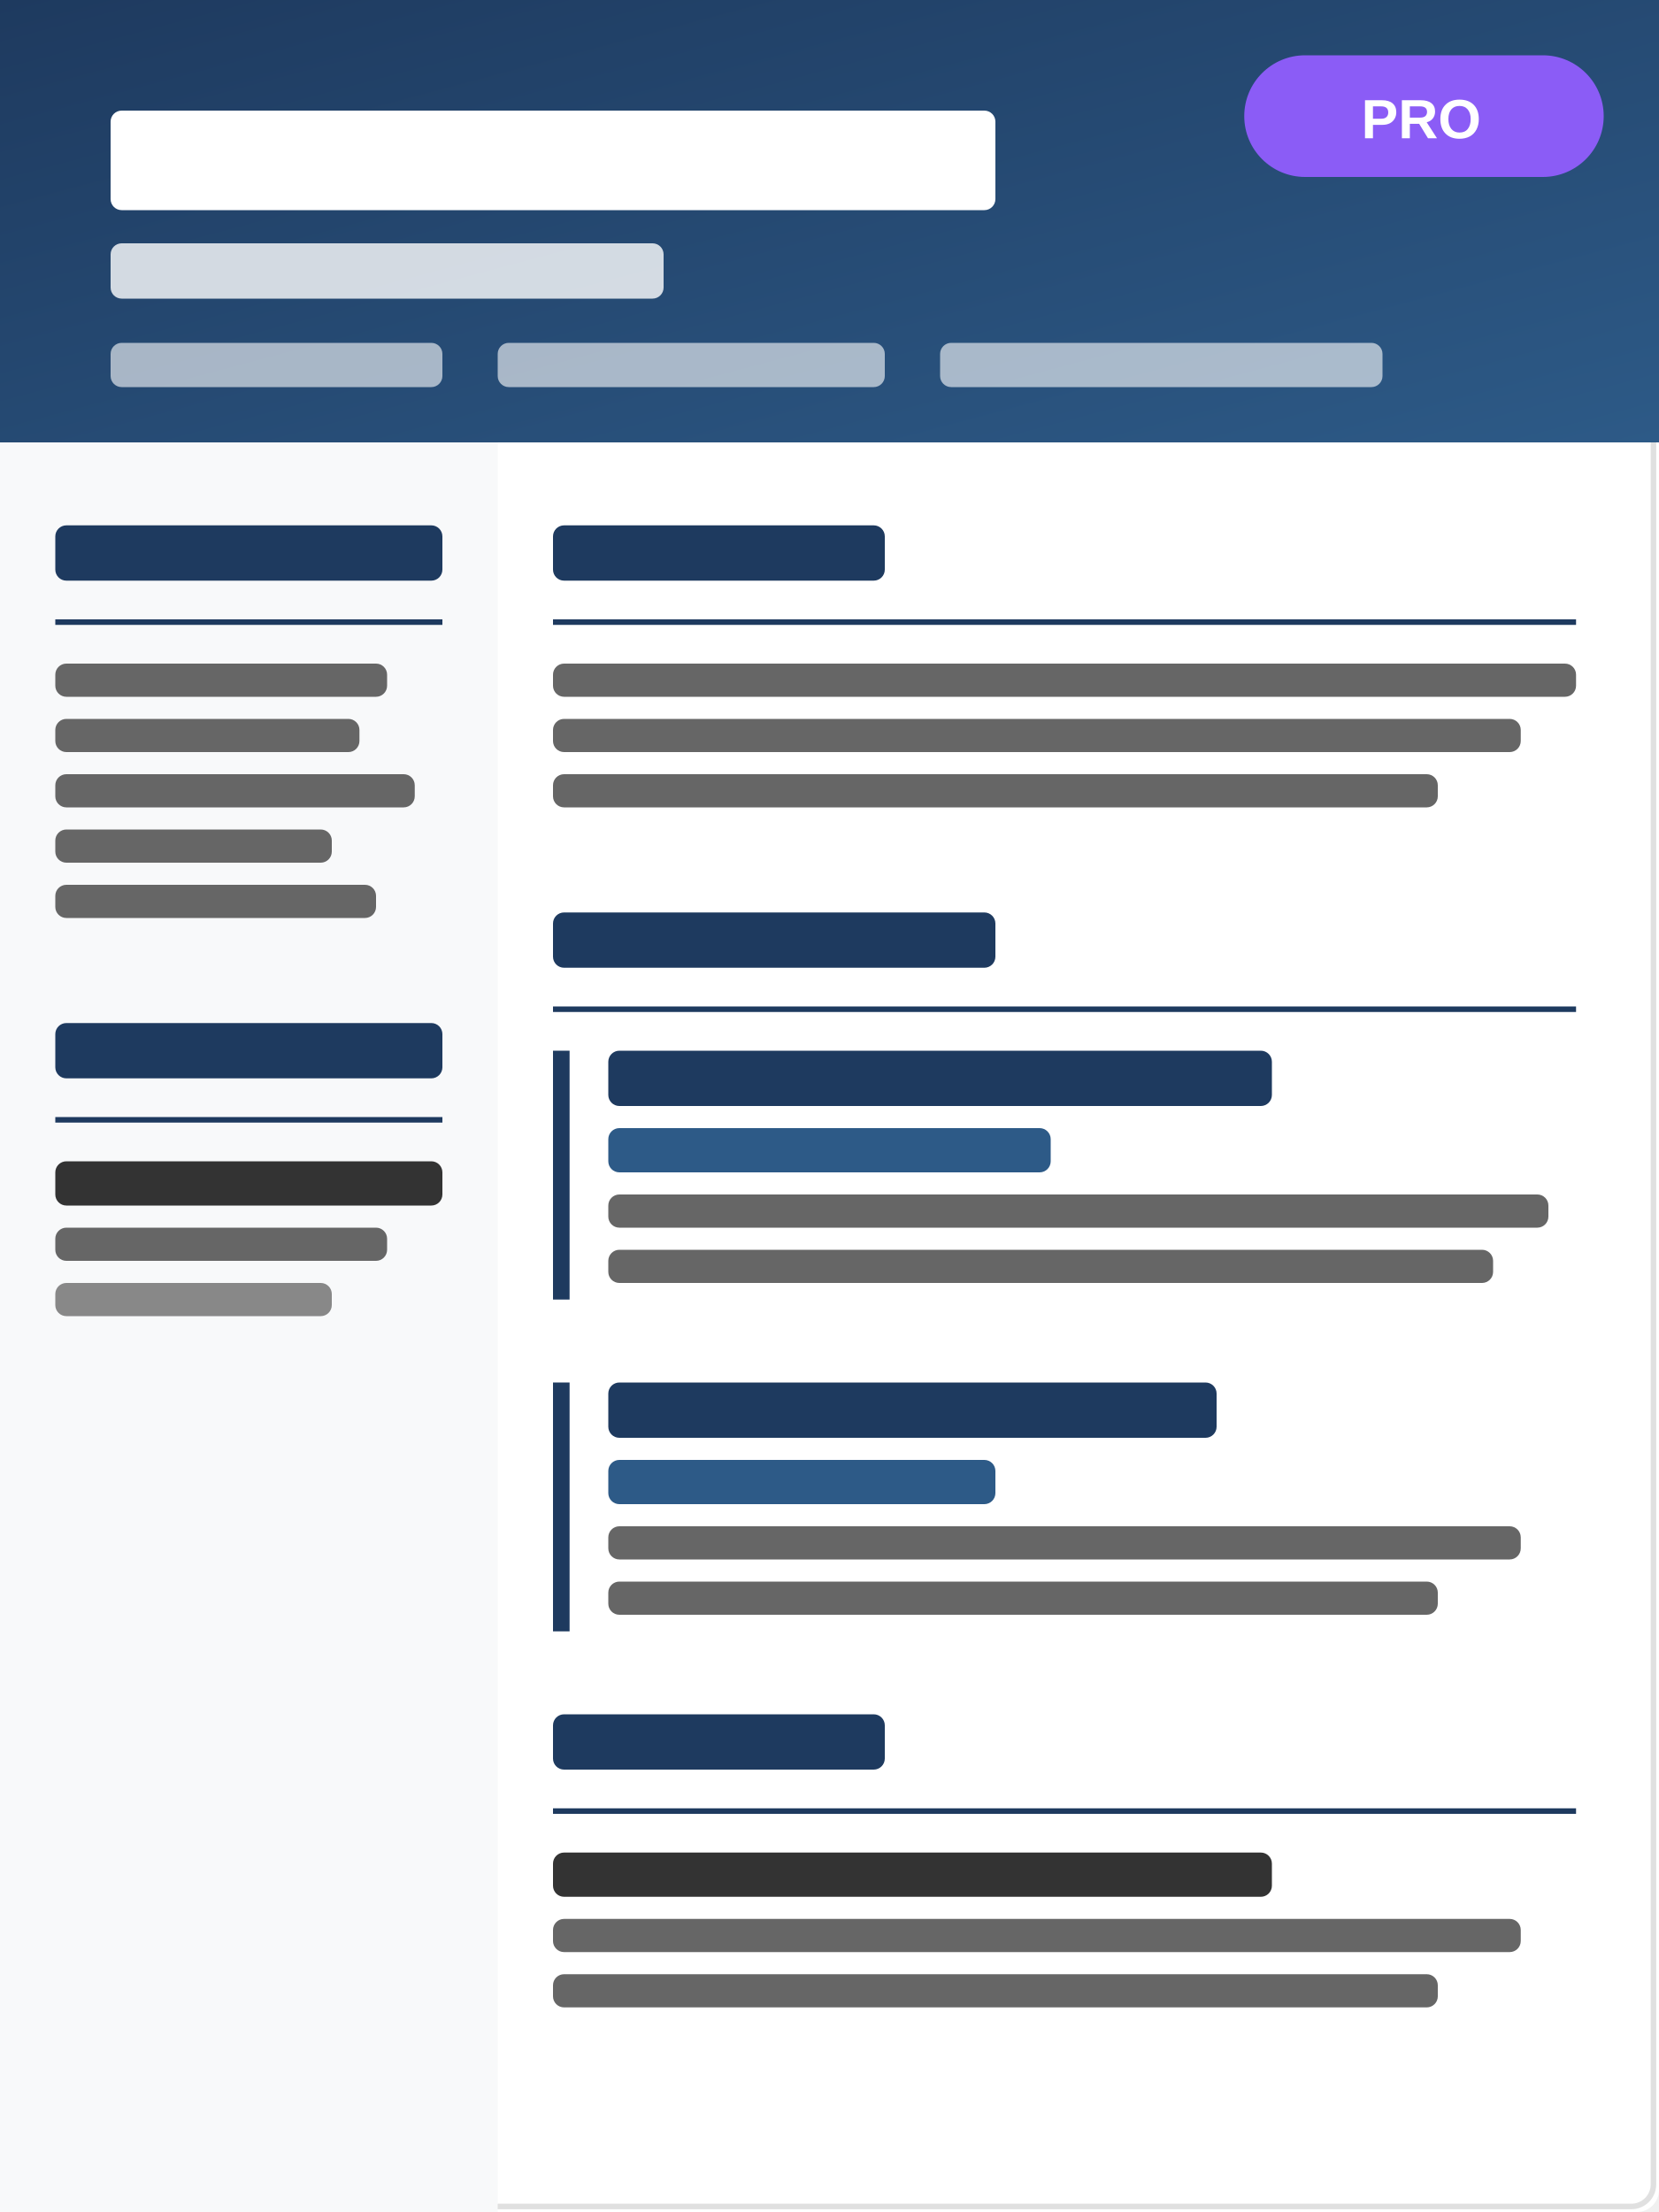
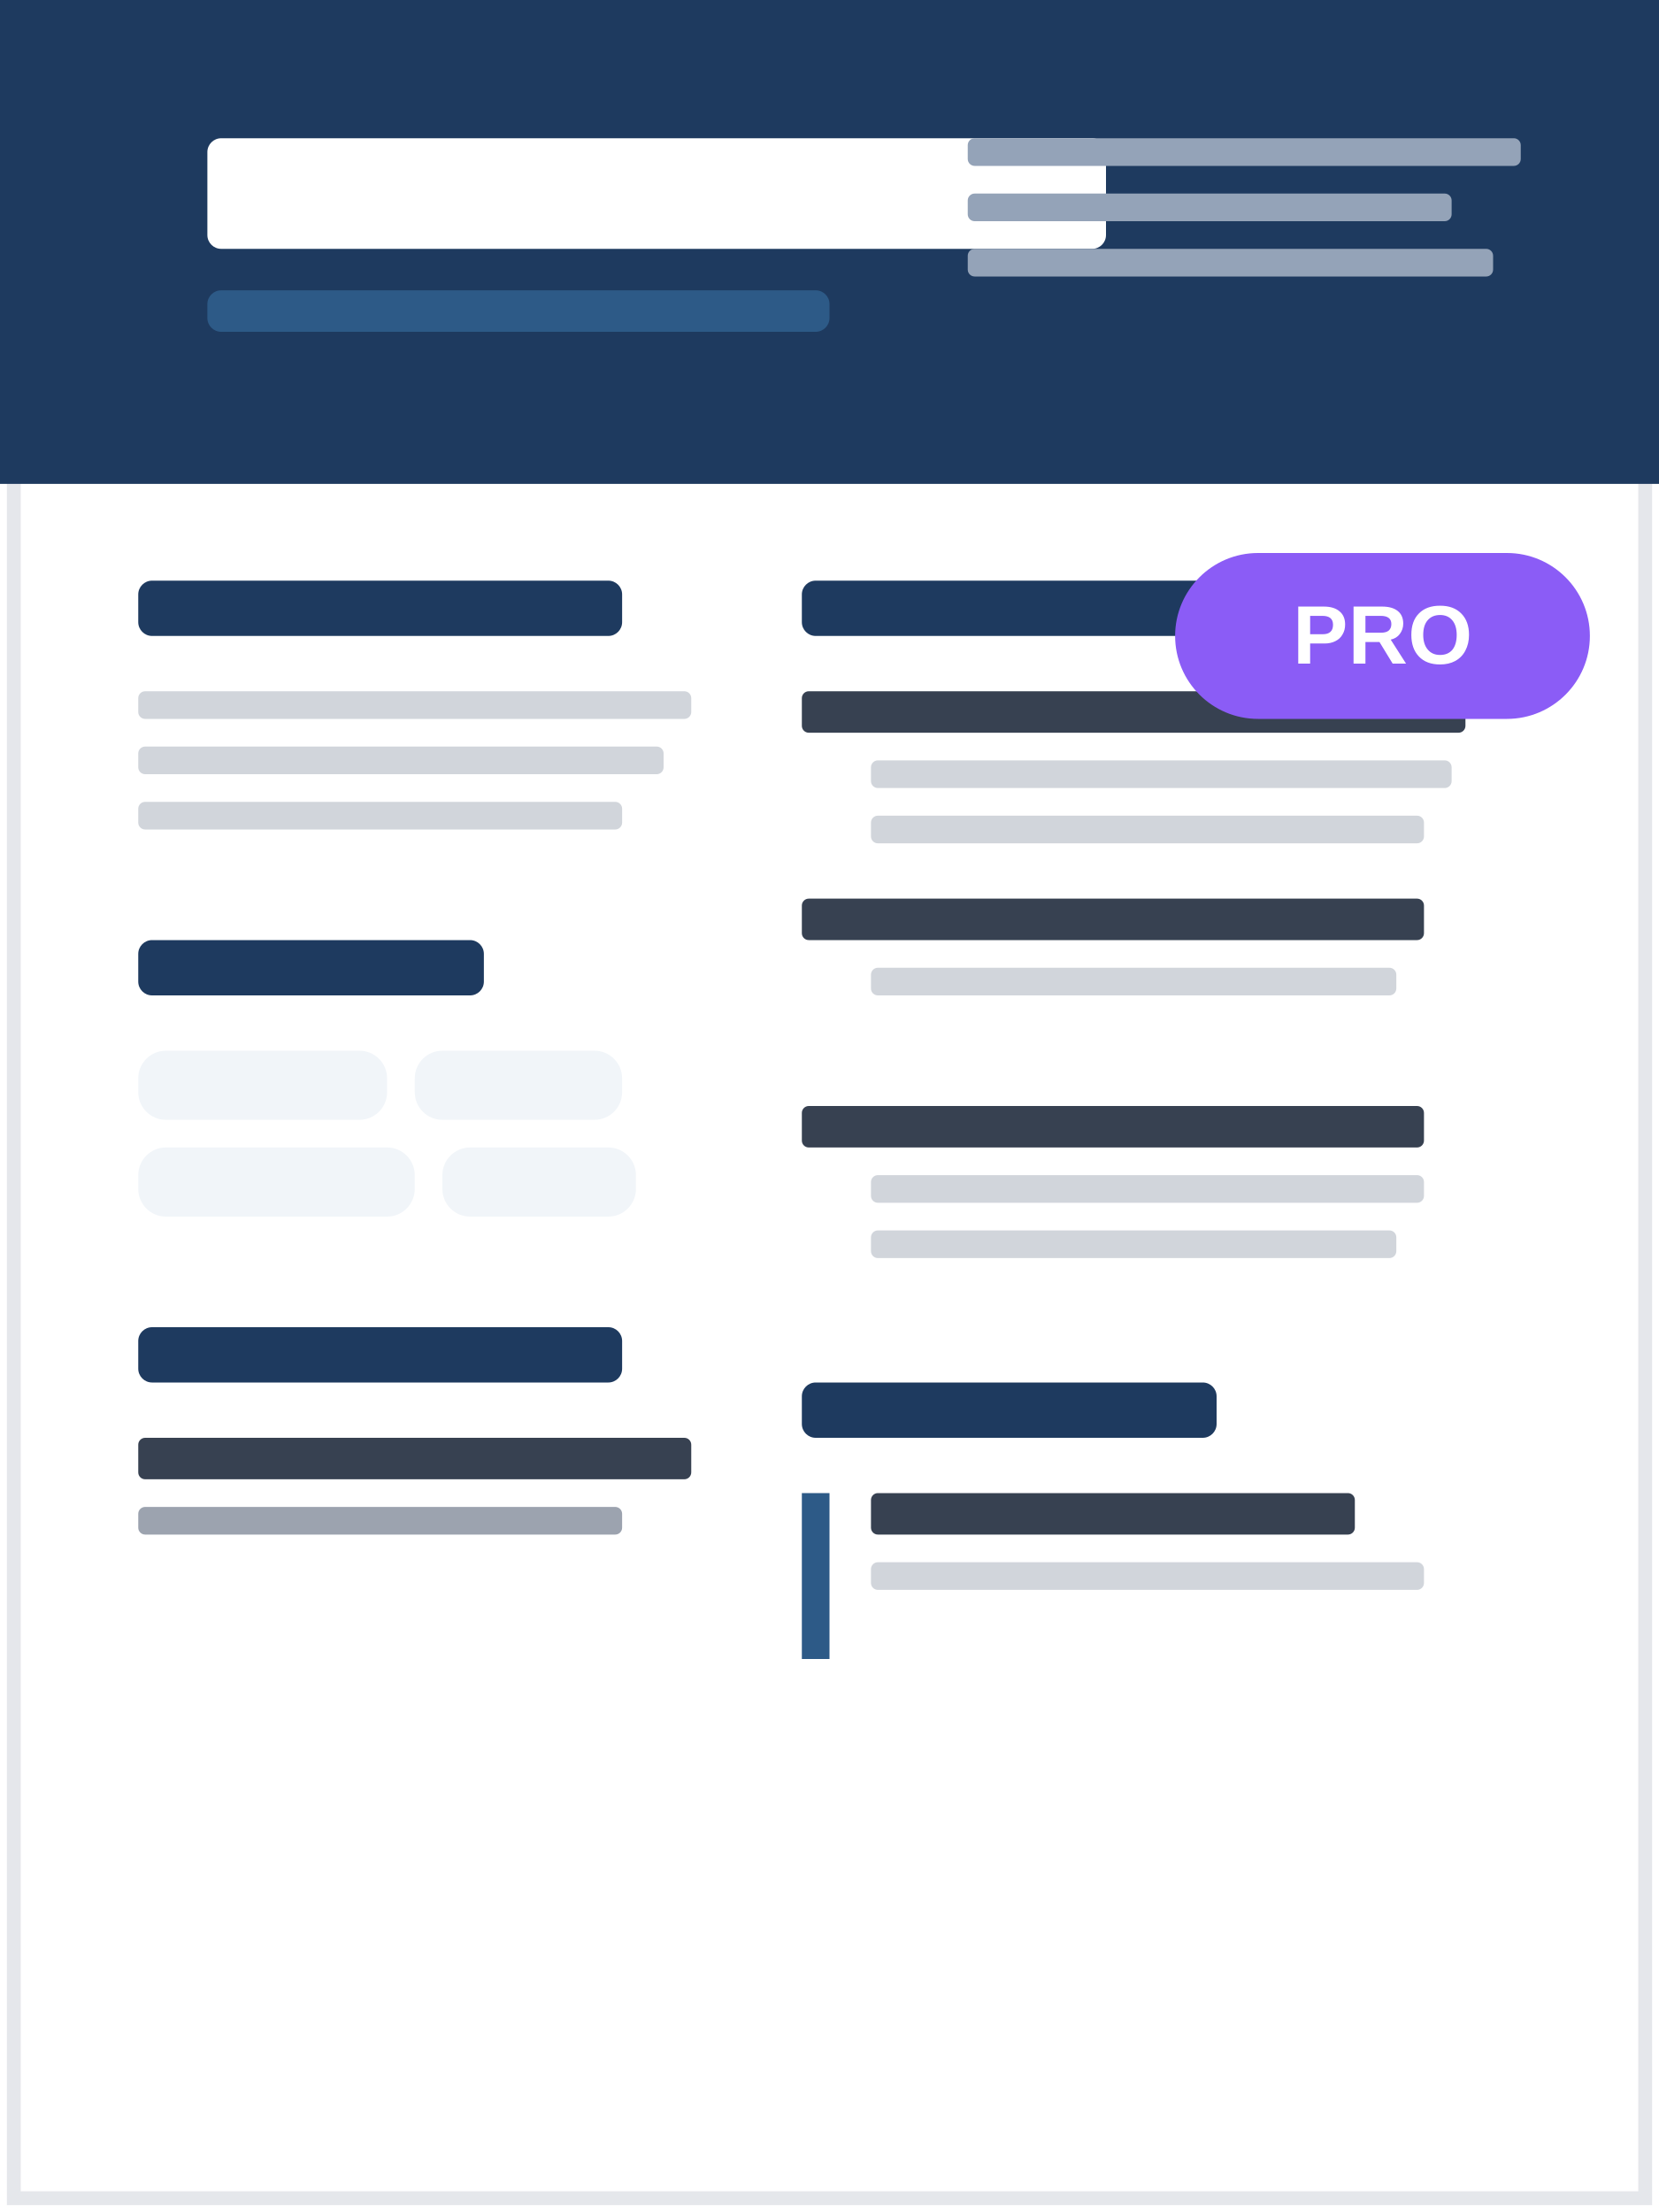
- <svg xmlns="http://www.w3.org/2000/svg" viewBox="0 0 300 400" fill="none">
-   <rect width="300" height="400" fill="#ffffff" rx="4" />
-   <rect x="1" y="1" width="298" height="398" fill="none" stroke="#e0e0e0" rx="4" />
-   <defs>
-     <linearGradient id="headerGrad" x1="0%" y1="0%" x2="100%" y2="100%">
-       <stop offset="0%" style="stop-color:#1e3a5f" />
-       <stop offset="100%" style="stop-color:#2d5a87" />
-     </linearGradient>
-   </defs>
-   <rect x="0" y="0" width="300" height="80" fill="url(#headerGrad)" rx="4 4 0 0" />
-   <rect x="20" y="20" width="160" height="18" rx="2" fill="#ffffff" />
-   <rect x="20" y="44" width="100" height="10" rx="2" fill="#ffffff" opacity="0.8" />
-   <rect x="20" y="62" width="60" height="8" rx="2" fill="#ffffff" opacity="0.6" />
-   <rect x="90" y="62" width="70" height="8" rx="2" fill="#ffffff" opacity="0.6" />
-   <rect x="170" y="62" width="80" height="8" rx="2" fill="#ffffff" opacity="0.6" />
-   <rect x="0" y="80" width="90" height="320" fill="#f8f9fa" />
-   <rect x="10" y="95" width="70" height="10" rx="2" fill="#1e3a5f" />
-   <rect x="10" y="112" width="70" height="1" fill="#1e3a5f" />
-   <rect x="10" y="120" width="60" height="6" rx="2" fill="#666" />
-   <rect x="10" y="130" width="55" height="6" rx="2" fill="#666" />
-   <rect x="10" y="140" width="65" height="6" rx="2" fill="#666" />
-   <rect x="10" y="150" width="50" height="6" rx="2" fill="#666" />
-   <rect x="10" y="160" width="58" height="6" rx="2" fill="#666" />
-   <rect x="10" y="185" width="70" height="10" rx="2" fill="#1e3a5f" />
-   <rect x="10" y="202" width="70" height="1" fill="#1e3a5f" />
-   <rect x="10" y="210" width="70" height="8" rx="2" fill="#333" />
-   <rect x="10" y="222" width="60" height="6" rx="2" fill="#666" />
-   <rect x="10" y="232" width="50" height="6" rx="2" fill="#888" />
-   <rect x="100" y="95" width="60" height="10" rx="2" fill="#1e3a5f" />
-   <rect x="100" y="112" width="185" height="1" fill="#1e3a5f" />
-   <rect x="100" y="120" width="185" height="6" rx="2" fill="#666" />
-   <rect x="100" y="130" width="175" height="6" rx="2" fill="#666" />
-   <rect x="100" y="140" width="160" height="6" rx="2" fill="#666" />
-   <rect x="100" y="165" width="80" height="10" rx="2" fill="#1e3a5f" />
-   <rect x="100" y="182" width="185" height="1" fill="#1e3a5f" />
-   <rect x="100" y="190" width="3" height="45" fill="#1e3a5f" />
-   <rect x="110" y="190" width="120" height="10" rx="2" fill="#1e3a5f" />
-   <rect x="110" y="204" width="80" height="8" rx="2" fill="#2d5a87" />
-   <rect x="110" y="216" width="170" height="6" rx="2" fill="#666" />
-   <rect x="110" y="226" width="160" height="6" rx="2" fill="#666" />
-   <rect x="100" y="250" width="3" height="45" fill="#1e3a5f" />
-   <rect x="110" y="250" width="110" height="10" rx="2" fill="#1e3a5f" />
-   <rect x="110" y="264" width="70" height="8" rx="2" fill="#2d5a87" />
-   <rect x="110" y="276" width="165" height="6" rx="2" fill="#666" />
-   <rect x="110" y="286" width="150" height="6" rx="2" fill="#666" />
-   <rect x="100" y="310" width="60" height="10" rx="2" fill="#1e3a5f" />
-   <rect x="100" y="327" width="185" height="1" fill="#1e3a5f" />
-   <rect x="100" y="335" width="130" height="8" rx="2" fill="#333" />
-   <rect x="100" y="347" width="175" height="6" rx="2" fill="#666" />
-   <rect x="100" y="357" width="160" height="6" rx="2" fill="#666" />
-   <rect x="225" y="10" width="65" height="22" rx="11" fill="#8b5cf6" />
-   <text x="257" y="25" fill="white" font-family="Arial, sans-serif" font-size="10" font-weight="bold" text-anchor="middle">PRO</text>
+ <svg xmlns="http://www.w3.org/2000/svg" width="120" height="160" viewBox="0 0 120 160" fill="none">
+   <rect width="120" height="160" fill="white" />
+   <rect x="1" y="1" width="118" height="158" stroke="#e5e7eb" stroke-width="1" fill="none" />
+   <rect x="0" y="0" width="120" height="35" fill="#1e3a5f" />
+   <rect x="15" y="10" width="65" height="8" rx="1" fill="white" />
+   <rect x="15" y="21" width="45" height="3" rx="1" fill="#2d5a87" />
+   <rect x="70" y="10" width="40" height="2" rx="0.5" fill="#94a3b8" />
+   <rect x="70" y="14" width="35" height="2" rx="0.5" fill="#94a3b8" />
+   <rect x="70" y="18" width="38" height="2" rx="0.5" fill="#94a3b8" />
+   <rect x="10" y="42" width="35" height="4" rx="1" fill="#1e3a5f" />
+   <rect x="10" y="50" width="40" height="2" rx="0.5" fill="#d1d5db" />
+   <rect x="10" y="54" width="38" height="2" rx="0.5" fill="#d1d5db" />
+   <rect x="10" y="58" width="35" height="2" rx="0.5" fill="#d1d5db" />
+   <rect x="58" y="42" width="50" height="4" rx="1" fill="#1e3a5f" />
+   <rect x="58" y="50" width="48" height="3" rx="0.5" fill="#374151" />
+   <rect x="63" y="55" width="42" height="2" rx="0.5" fill="#d1d5db" />
+   <rect x="63" y="59" width="40" height="2" rx="0.5" fill="#d1d5db" />
+   <rect x="58" y="65" width="45" height="3" rx="0.5" fill="#374151" />
+   <rect x="63" y="70" width="38" height="2" rx="0.5" fill="#d1d5db" />
+   <rect x="10" y="68" width="25" height="4" rx="1" fill="#1e3a5f" />
+   <rect x="10" y="76" width="18" height="5" rx="2" fill="#f1f5f9" />
+   <rect x="30" y="76" width="15" height="5" rx="2" fill="#f1f5f9" />
+   <rect x="10" y="83" width="20" height="5" rx="2" fill="#f1f5f9" />
+   <rect x="32" y="83" width="14" height="5" rx="2" fill="#f1f5f9" />
+   <rect x="58" y="80" width="45" height="3" rx="0.5" fill="#374151" />
+   <rect x="63" y="85" width="40" height="2" rx="0.5" fill="#d1d5db" />
+   <rect x="63" y="89" width="38" height="2" rx="0.5" fill="#d1d5db" />
+   <rect x="10" y="96" width="35" height="4" rx="1" fill="#1e3a5f" />
+   <rect x="10" y="104" width="40" height="3" rx="0.5" fill="#374151" />
+   <rect x="10" y="109" width="35" height="2" rx="0.5" fill="#9ca3af" />
+   <rect x="58" y="100" width="30" height="4" rx="1" fill="#1e3a5f" />
+   <rect x="58" y="108" width="2" height="12" fill="#2d5a87" />
+   <rect x="63" y="108" width="35" height="3" rx="0.5" fill="#374151" />
+   <rect x="63" y="113" width="40" height="2" rx="0.5" fill="#d1d5db" />
+   <rect x="85" y="40" width="30" height="12" rx="6" fill="#8b5cf6" />
+   <text x="100" y="48" font-family="Arial" font-size="6" font-weight="bold" fill="white" text-anchor="middle">PRO</text>
</svg>
